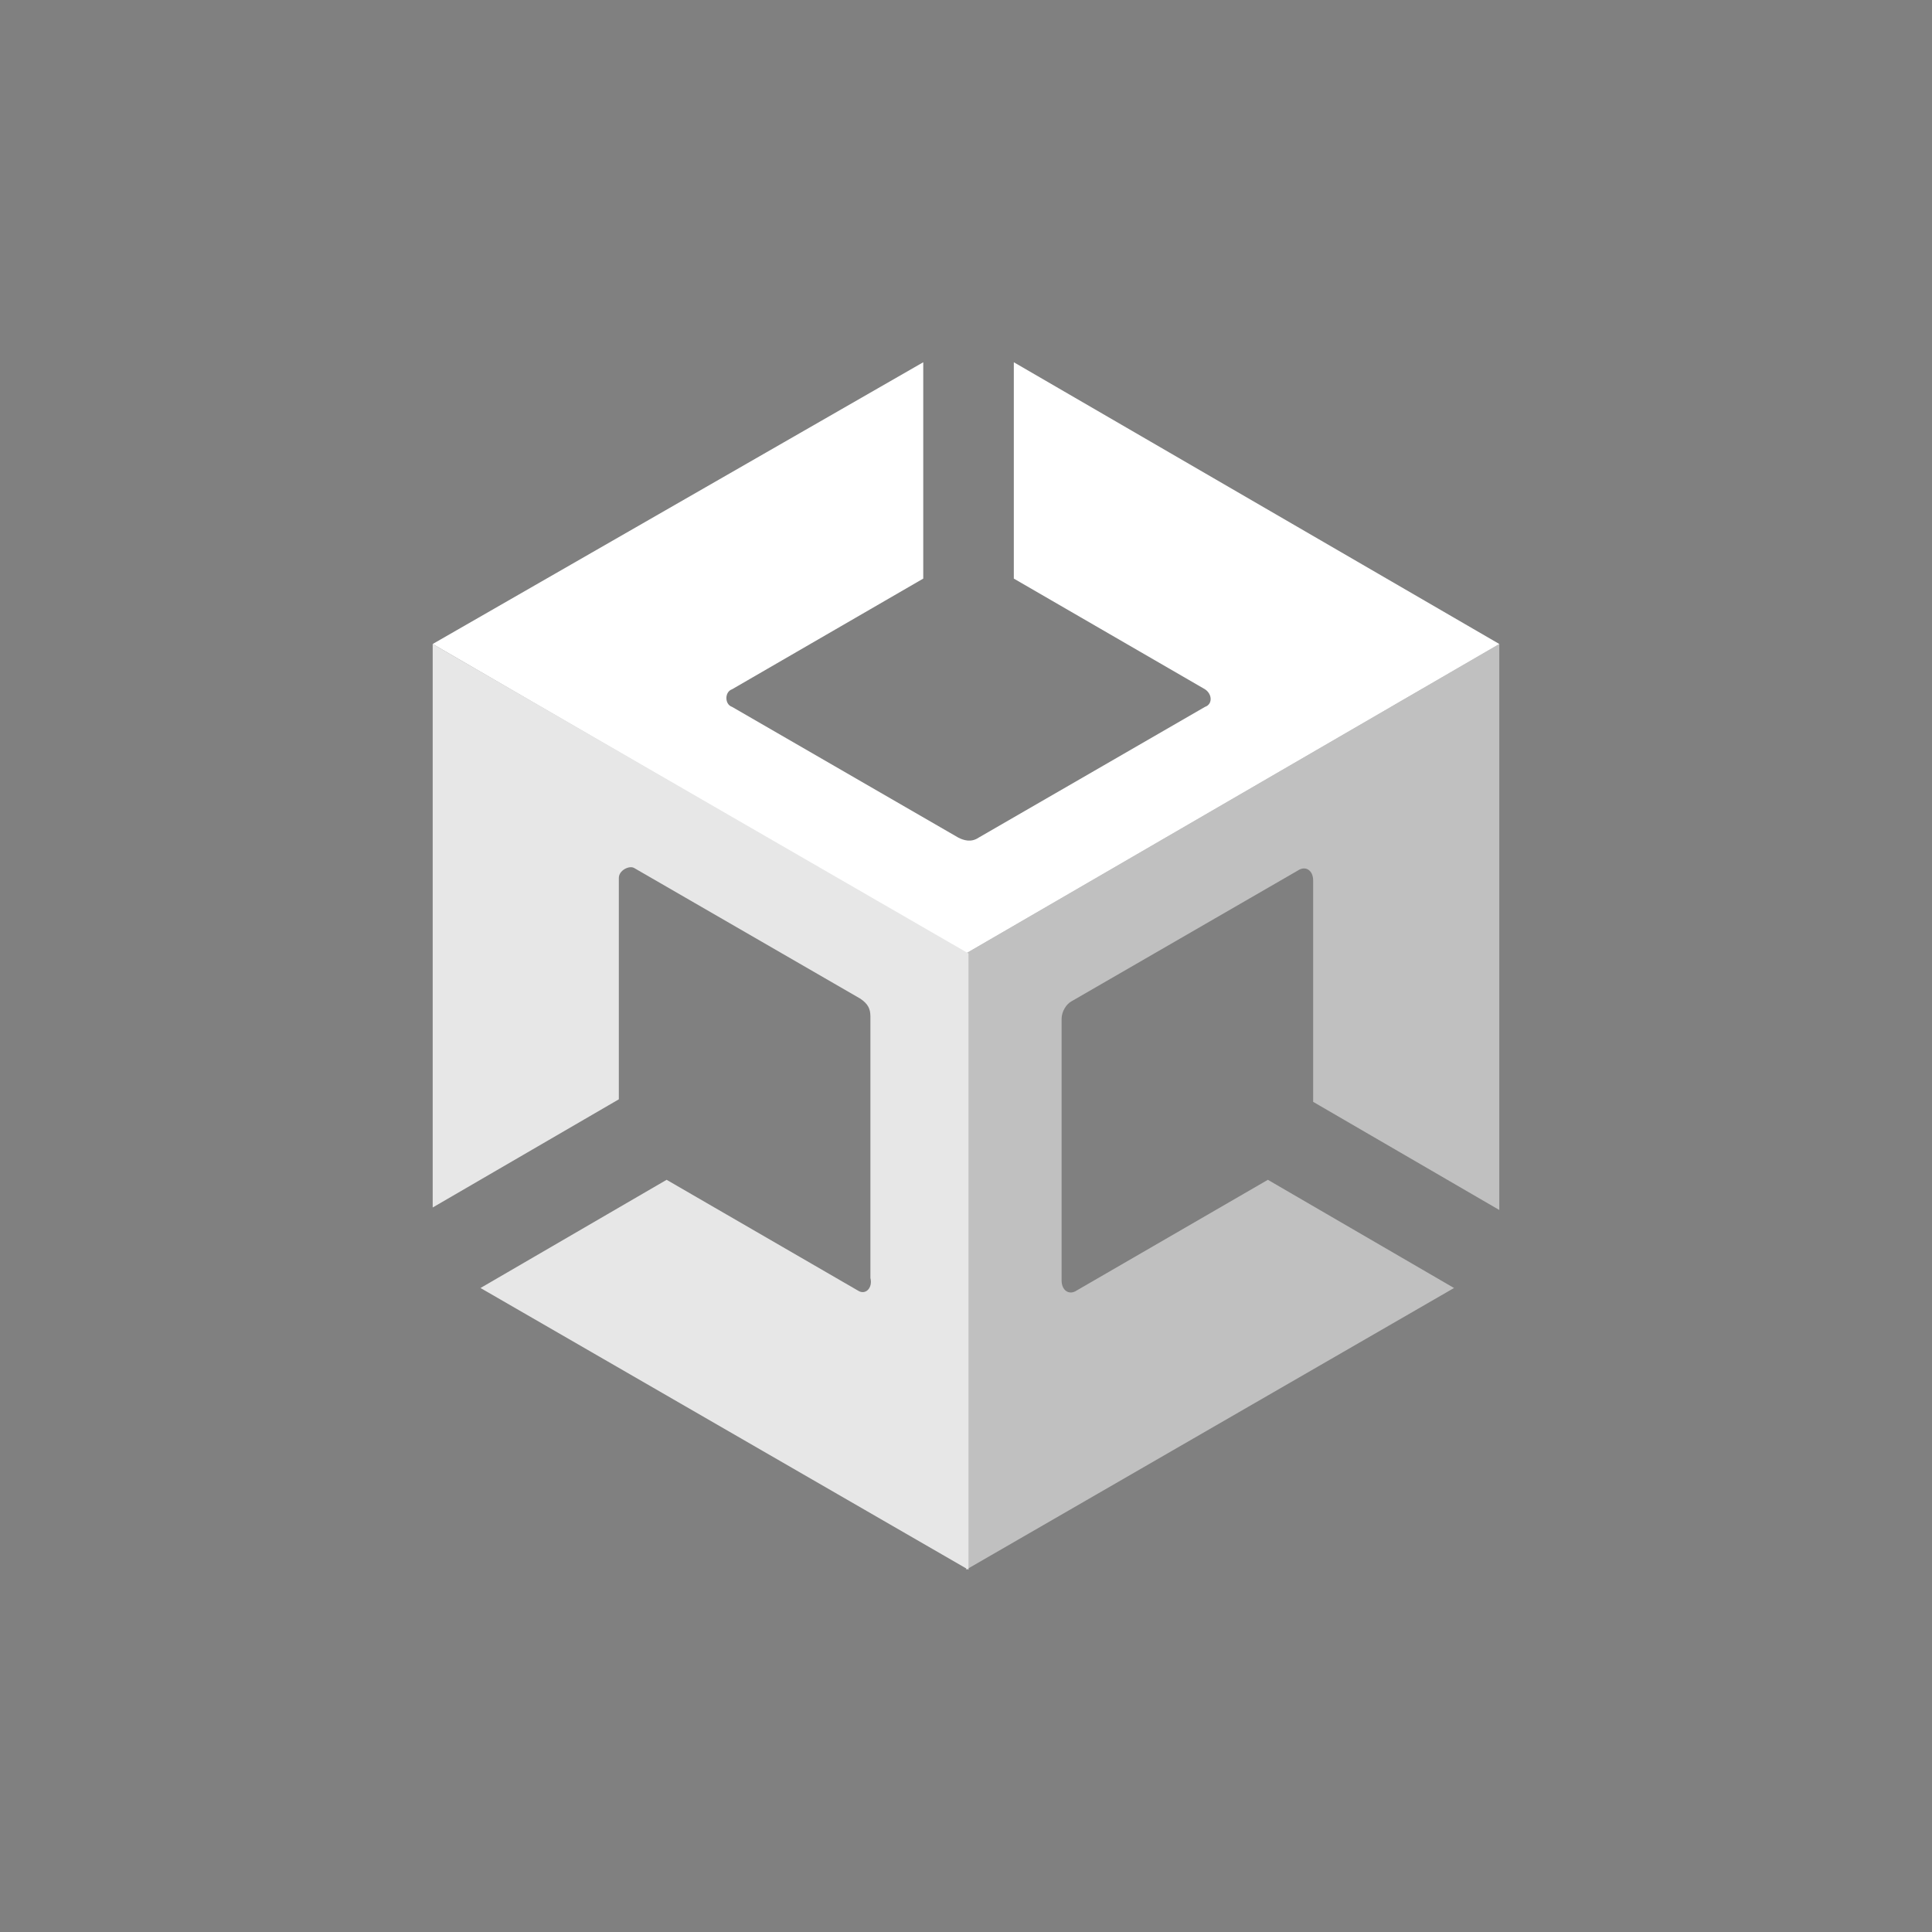
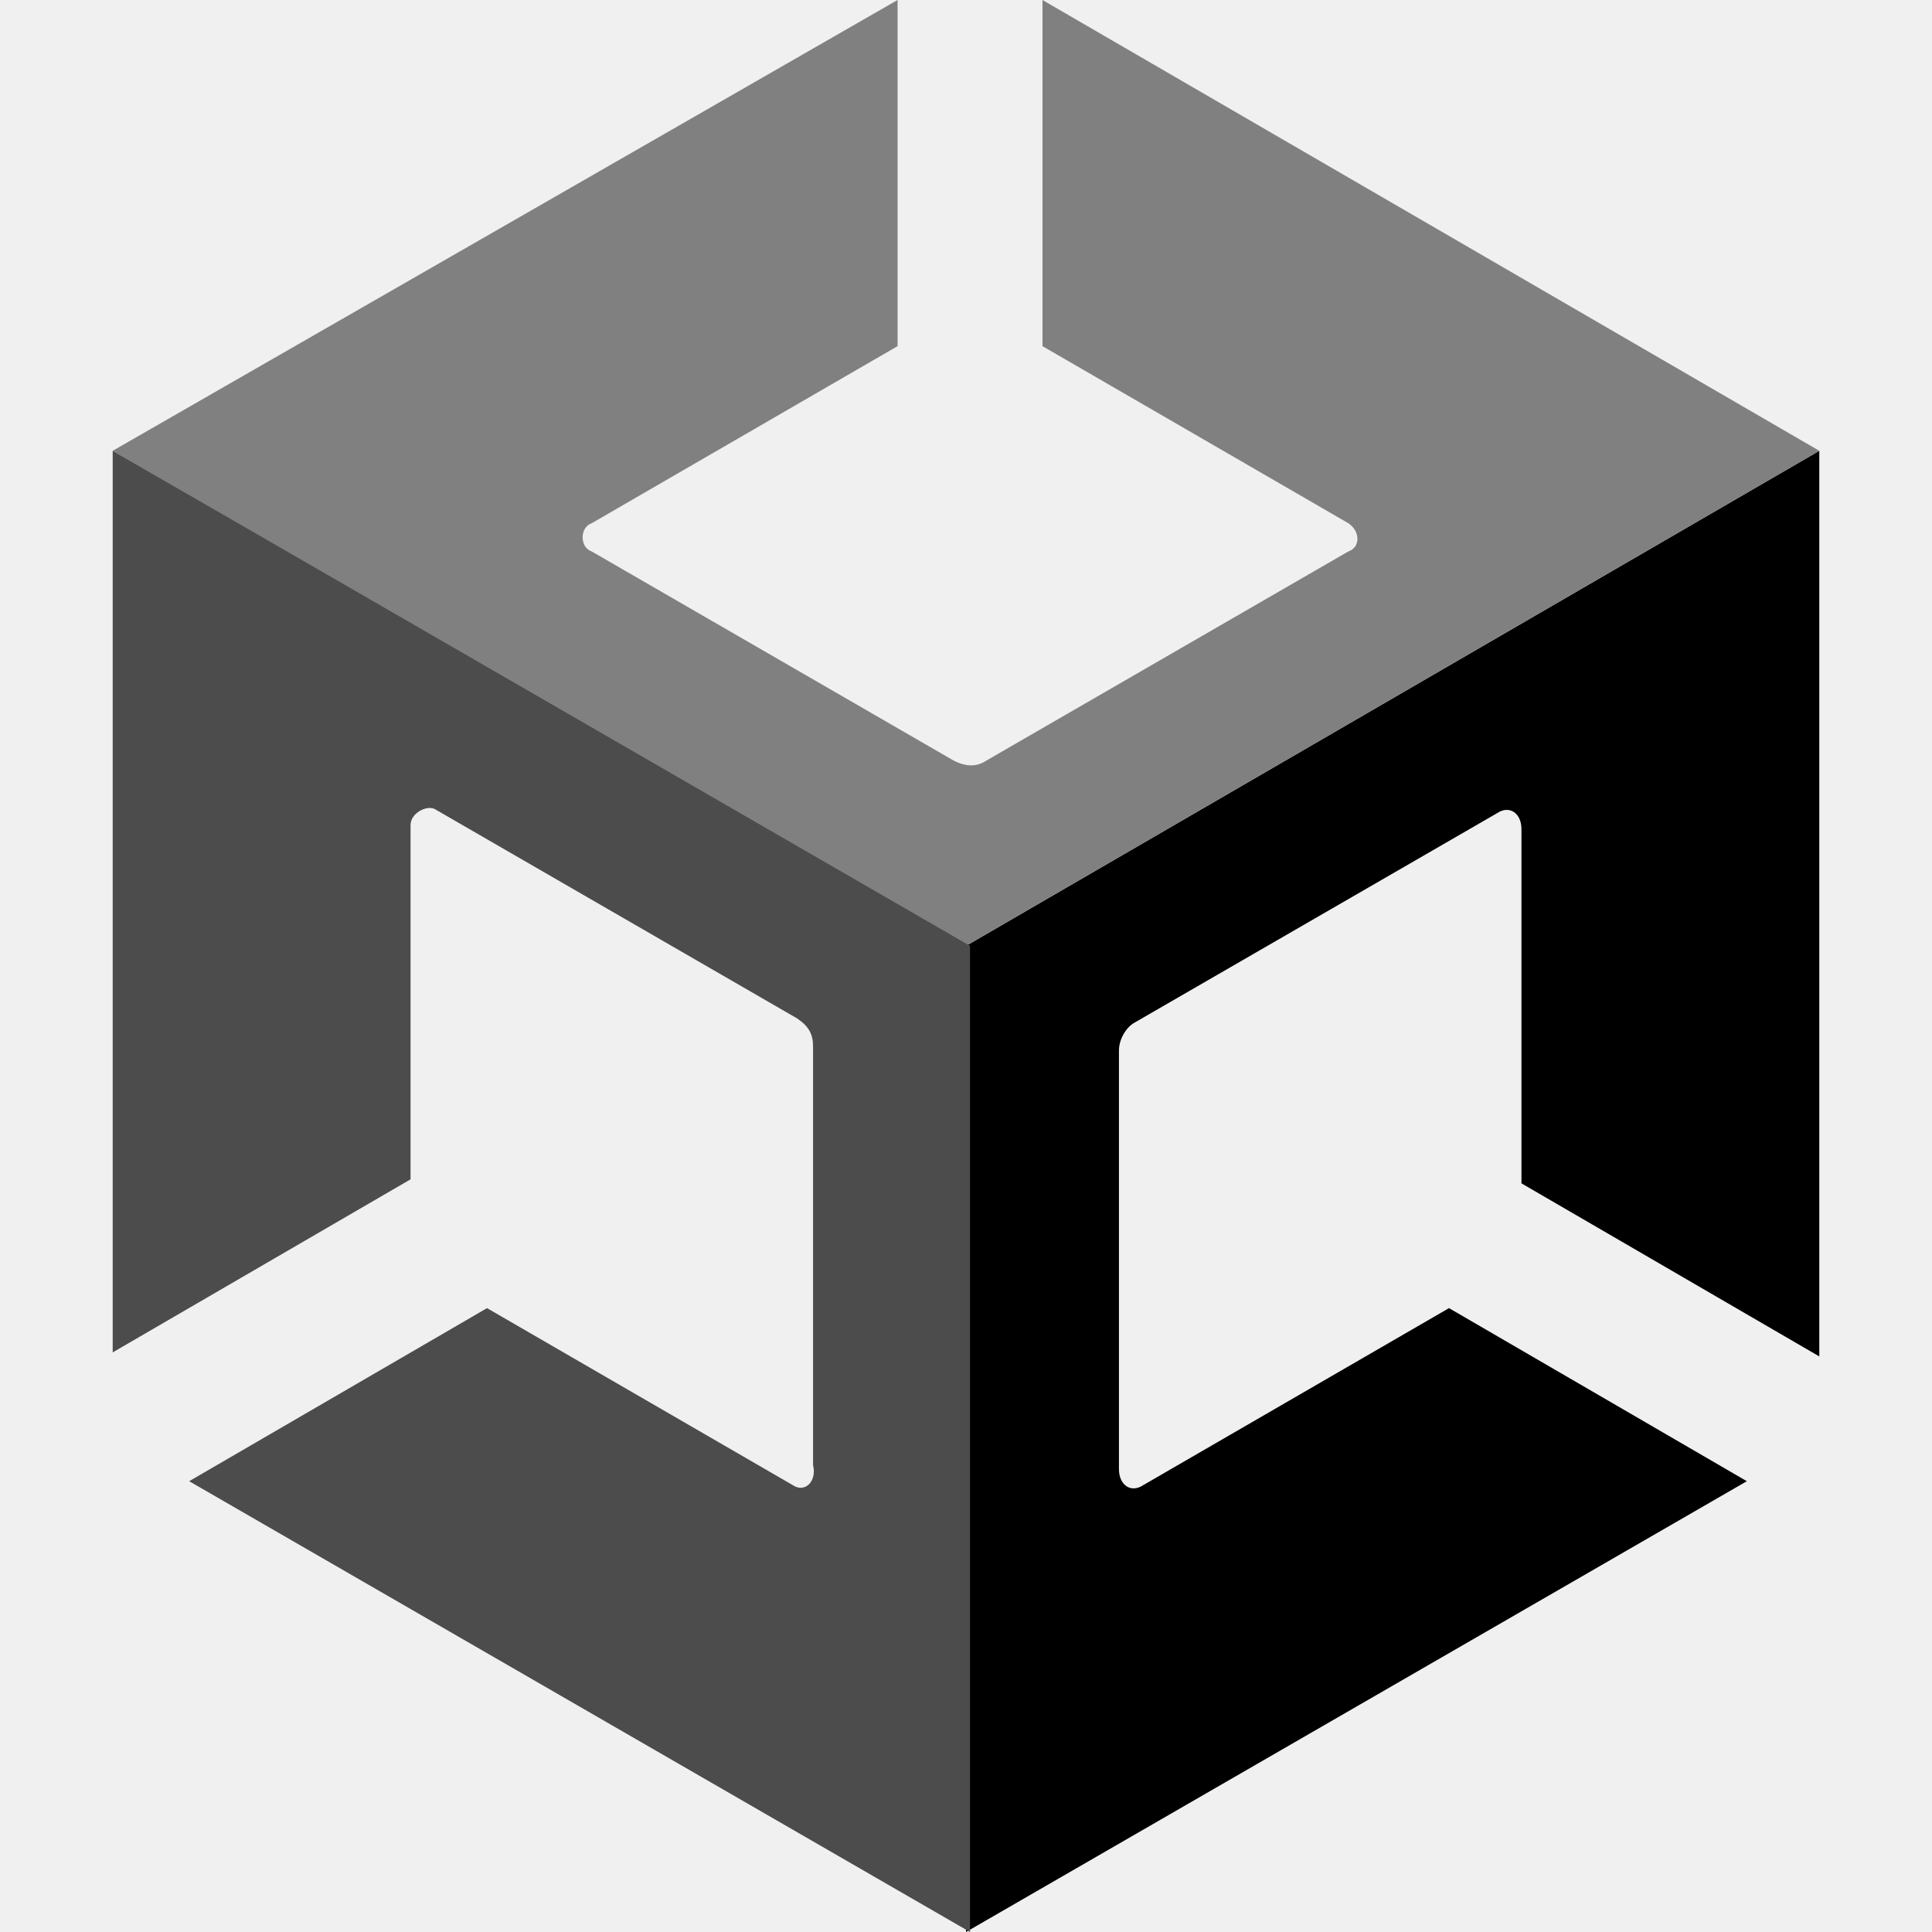
- <svg xmlns="http://www.w3.org/2000/svg" width="48" height="48" viewBox="0 0 48 48" fill="none">
-   <rect width="48" height="48" fill="#808080" />
-   <g clip-path="url(#clip0_2770_1435)">
-     <path d="M24 39L36.125 32L31.5 29.312L26.75 32.062C26.562 32.188 26.375 32.062 26.375 31.812V25.312C26.375 25.125 26.5 24.938 26.625 24.875L32.25 21.625C32.438 21.5 32.625 21.625 32.625 21.875V27.375L37.25 30.062V16L24 23.688V39Z" fill="#C0C0C0" />
-     <path d="M25.188 9V14.375L29.938 17.125C30.125 17.25 30.125 17.5 29.938 17.562L24.312 20.812C24.125 20.938 23.938 20.875 23.812 20.812L18.188 17.562C18 17.5 18 17.188 18.188 17.125L22.938 14.375V9L10.75 16L24 23.688L37.25 16L25.188 9Z" fill="white" />
-     <path d="M21.312 32.062L16.562 29.312L11.938 32L24.062 39V23.688L10.75 16V30L15.375 27.312V21.812C15.375 21.625 15.625 21.5 15.75 21.562L21.375 24.812C21.562 24.938 21.625 25.062 21.625 25.25V31.75C21.688 32 21.5 32.188 21.312 32.062Z" fill="#E7E7E7" />
-   </g>
-   <defs>
-     <clipPath id="clip0_2770_1435">
-       <rect width="30" height="30" fill="white" transform="translate(9 9)" />
-     </clipPath>
-   </defs>
+ <svg xmlns="http://www.w3.org/2000/svg" width="24" height="24" viewBox="0 0 24 24" fill="none">
+   <path d="M12 24L21.7 18.4L18 16.25L14.2 18.45C14.05 18.55 13.9 18.45 13.9 18.25V13.05C13.9 12.9 14 12.75 14.1 12.7L18.6 10.1C18.75 10 18.9 10.1 18.9 10.3V14.7L22.6 16.85V5.6L12 11.75V24Z" fill="black" />
+   <path d="M12.95 0V4.3L16.75 6.5C16.9 6.6 16.9 6.8 16.75 6.85L12.25 9.45C12.1 9.55 11.95 9.5 11.85 9.45L7.35 6.85C7.2 6.8 7.2 6.55 7.35 6.5L11.15 4.3V0L1.4 5.6L12 11.75L22.6 5.6L12.95 0Z" fill="#808080" />
+   <path d="M9.85 18.45L6.05 16.25L2.35 18.4L12.05 24V11.75L1.4 5.6V16.8L5.1 14.65V10.25C5.1 10.1 5.3 10 5.4 10.05L9.9 12.65C10.05 12.75 10.1 12.85 10.1 13V18.2C10.15 18.4 10 18.55 9.85 18.45Z" fill="#4C4C4C" />
</svg>
